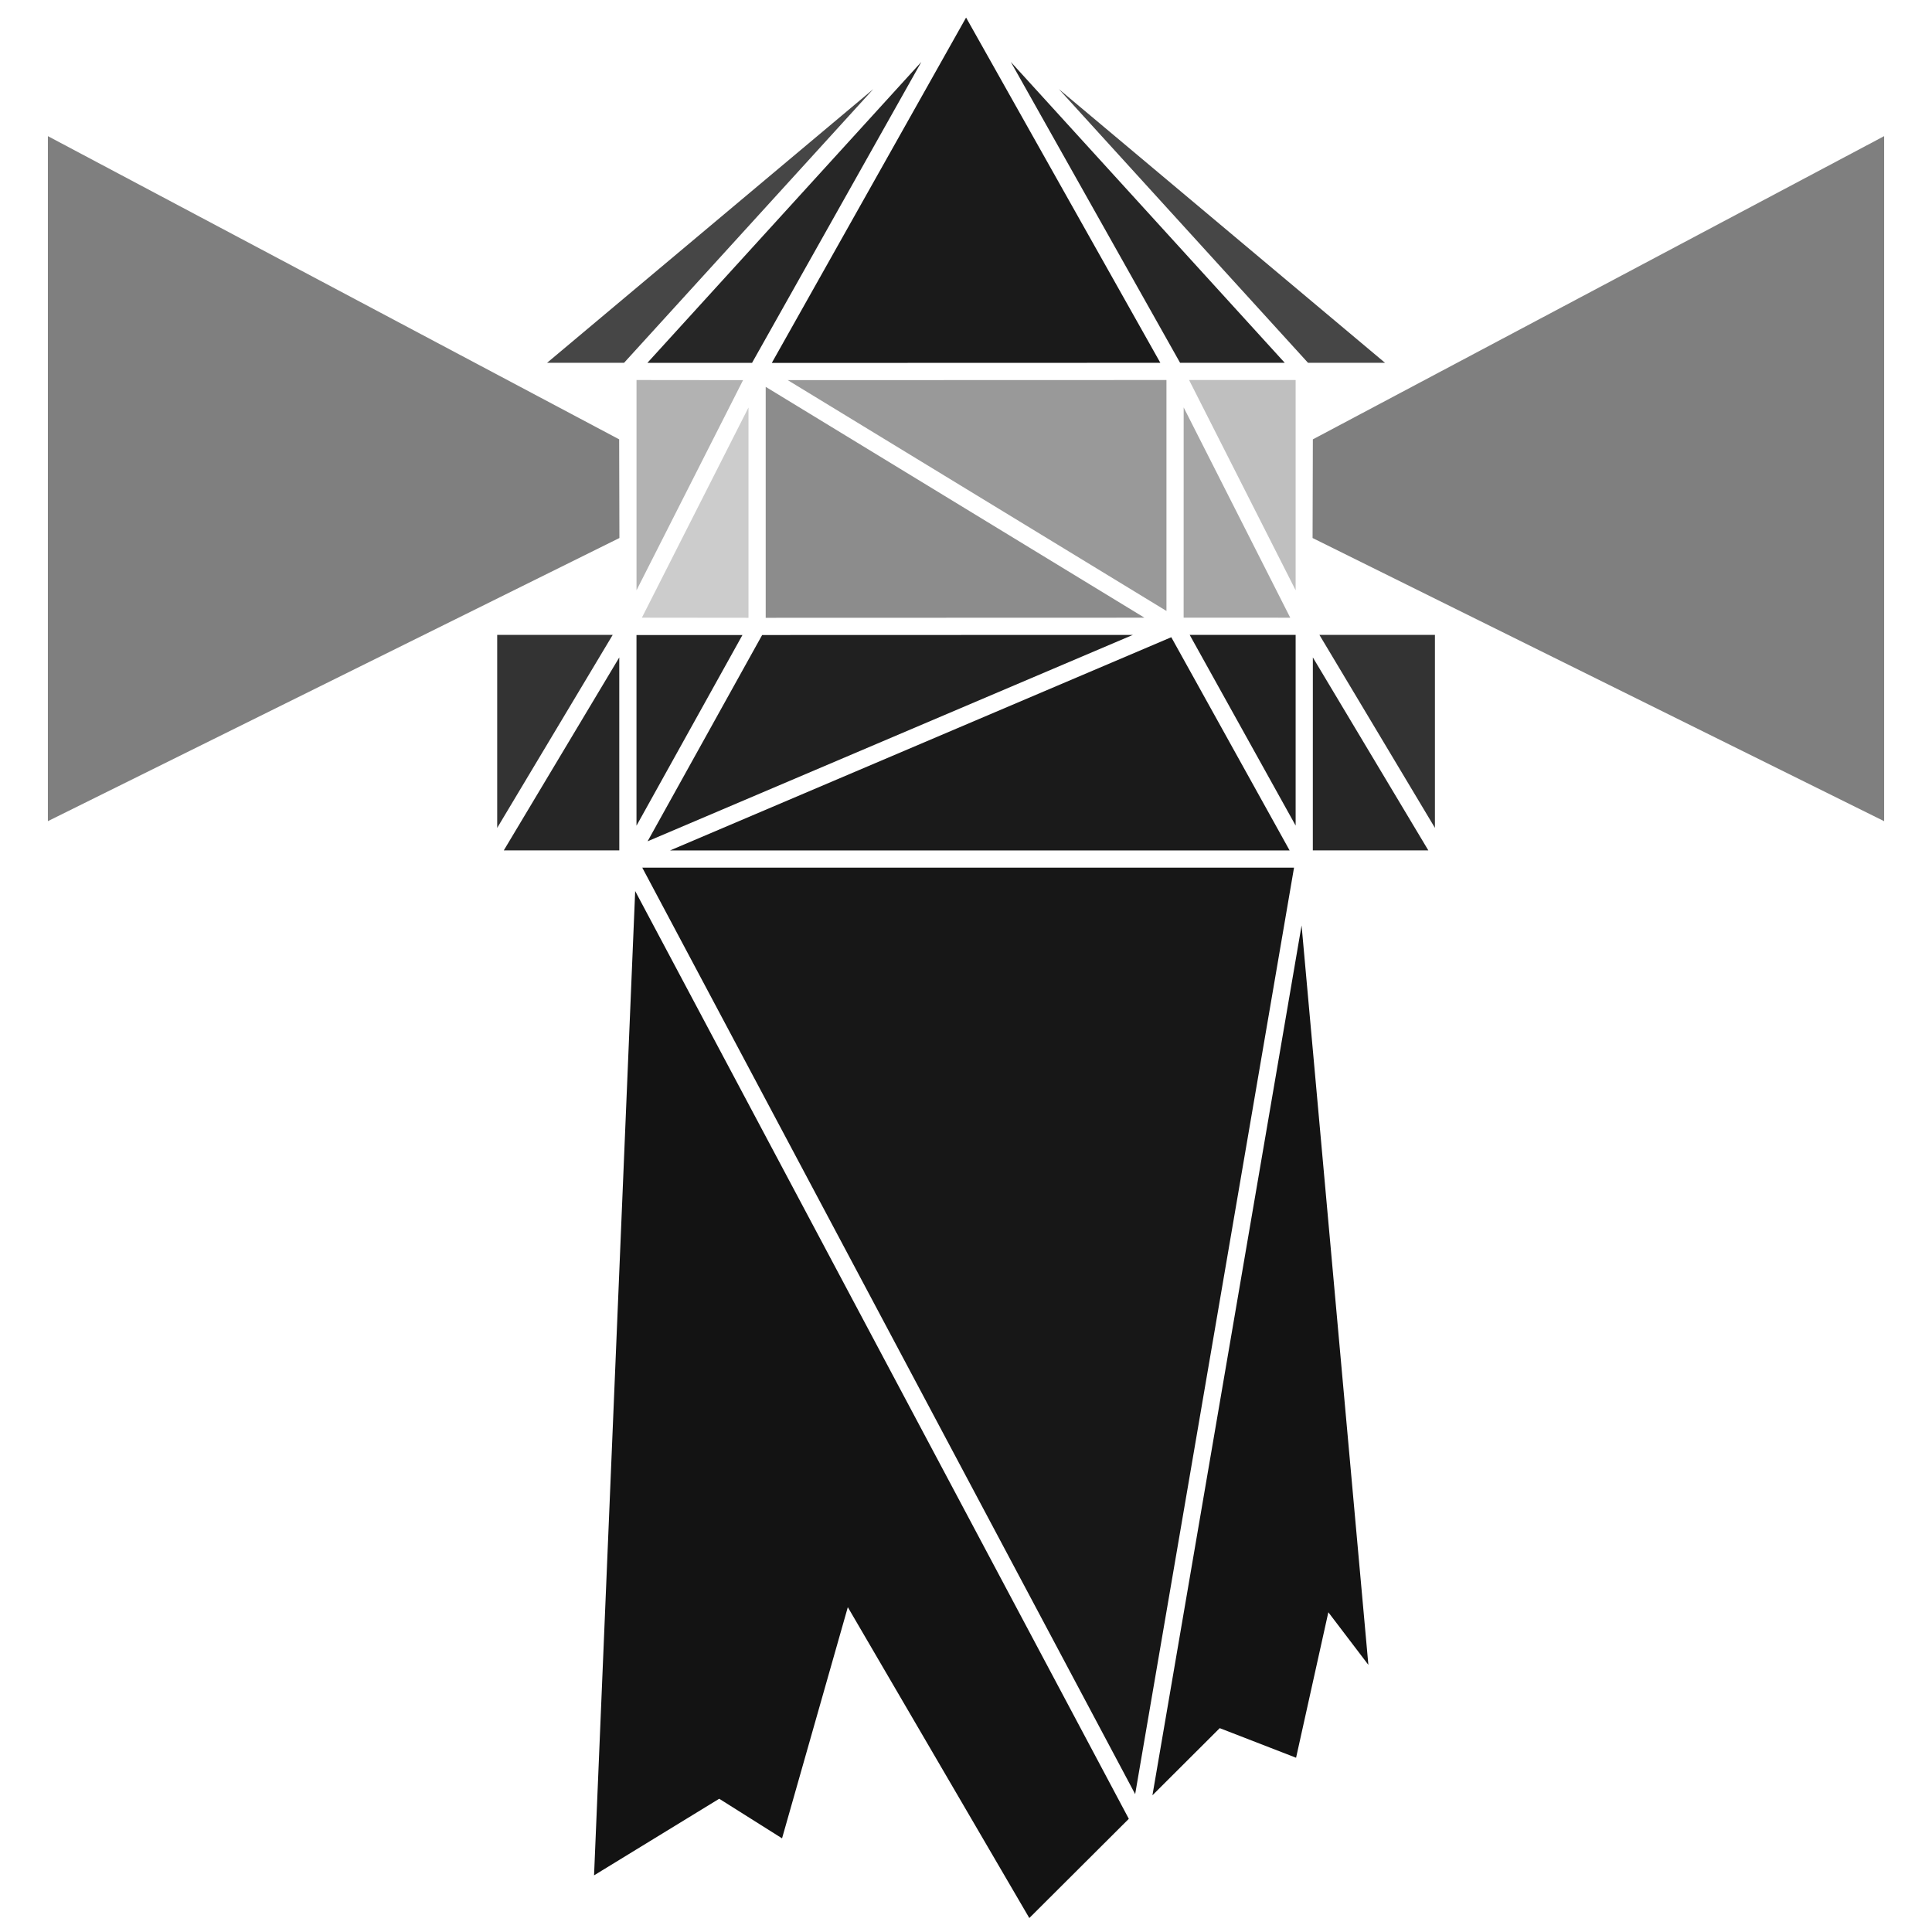
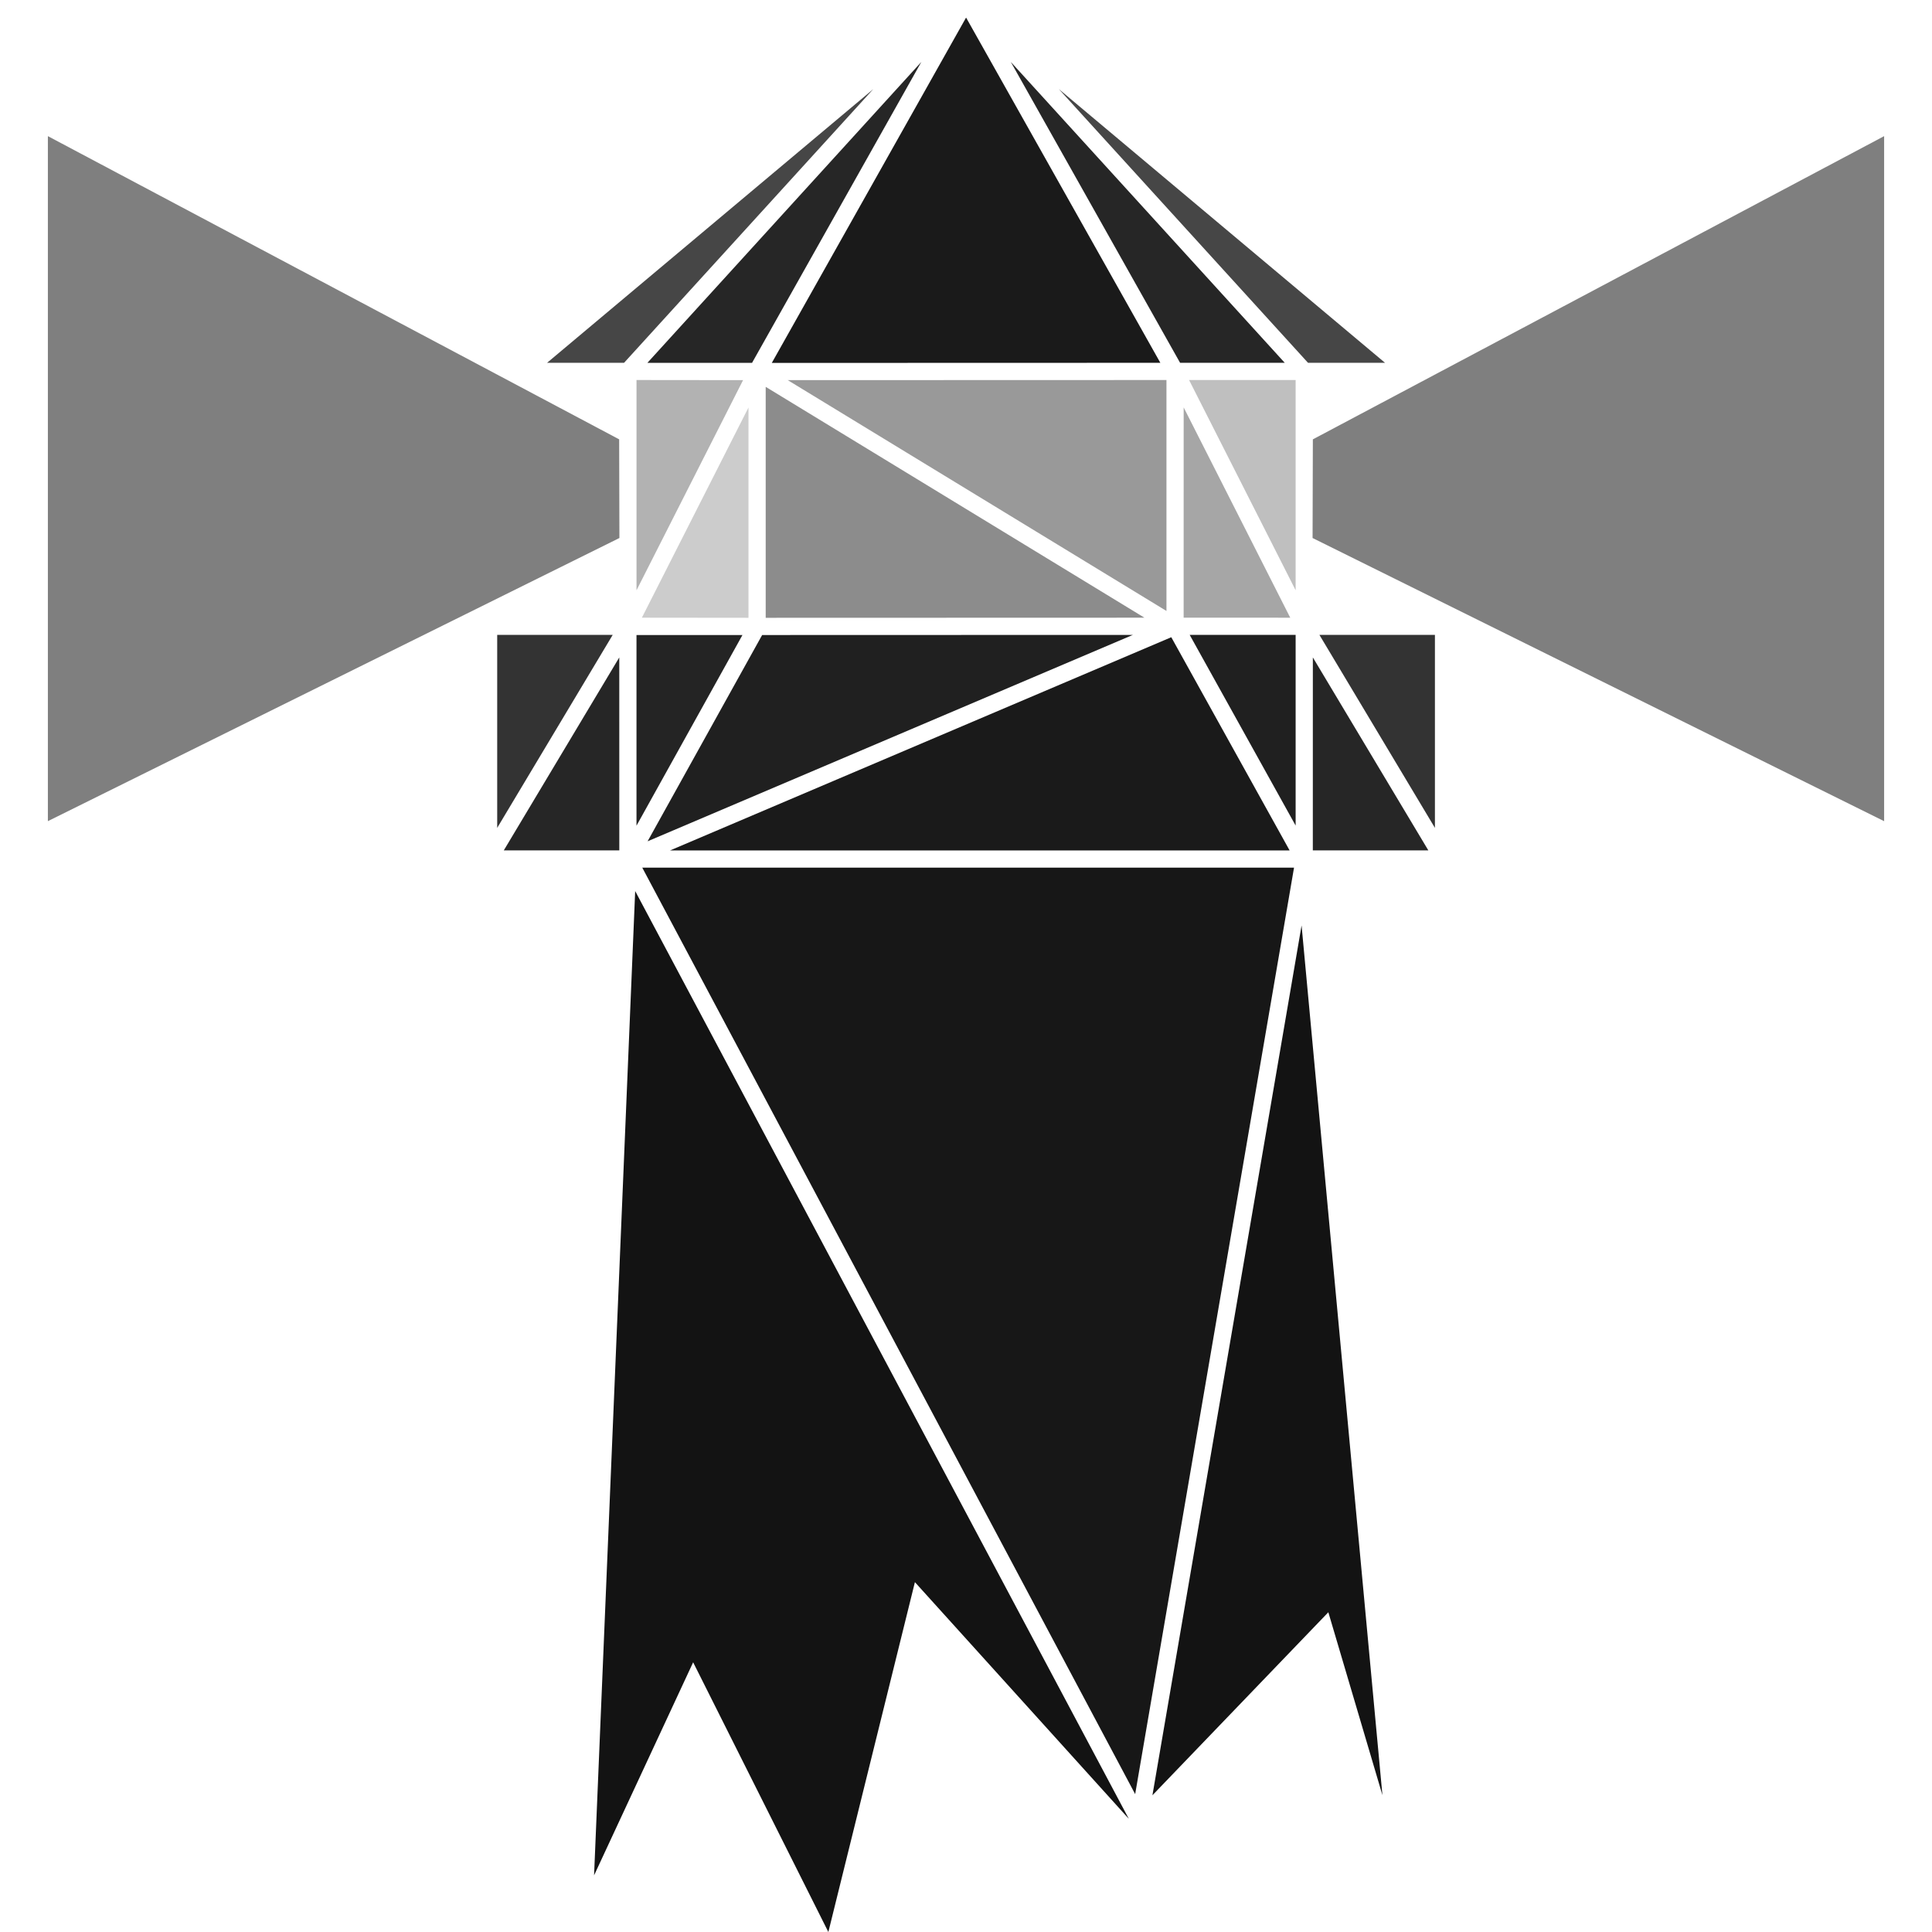
<svg xmlns="http://www.w3.org/2000/svg" width="297mm" height="297mm" viewBox="0 0 297 297" version="1.1" id="svg8">
  <defs id="defs2" />
  <g transform="translate(-1.109418e-6,6.7876884e-6)" id="layer1">
    <path style="color:#000000;font-style:normal;font-variant:normal;font-weight:normal;font-stretch:normal;font-size:medium;line-height:normal;font-family:sans-serif;font-variant-ligatures:normal;font-variant-position:normal;font-variant-caps:normal;font-variant-numeric:normal;font-variant-alternates:normal;font-feature-settings:normal;text-indent:0;text-align:start;text-decoration:none;text-decoration-line:none;text-decoration-style:solid;text-decoration-color:#000000;letter-spacing:normal;word-spacing:normal;text-transform:none;writing-mode:lr-tb;direction:ltr;text-orientation:mixed;dominant-baseline:auto;baseline-shift:baseline;text-anchor:start;white-space:normal;shape-padding:0;clip-rule:nonzero;display:inline;overflow:visible;visibility:visible;opacity:1;isolation:auto;mix-blend-mode:normal;color-interpolation:sRGB;color-interpolation-filters:linearRGB;solid-color:#000000;solid-opacity:1;vector-effect:none;fill:#7f7f7f;fill-opacity:1;fill-rule:nonzero;stroke:none;stroke-width:1.298;stroke-linecap:butt;stroke-linejoin:miter;stroke-miterlimit:4;stroke-dasharray:none;stroke-dashoffset:0;stroke-opacity:1;color-rendering:auto;image-rendering:auto;shape-rendering:auto;text-rendering:auto;enable-background:accumulate" d="m 219.717,60.234 v 51.664 l -43.105,-21.355 0.021,-7.441 z" transform="matrix(2.038333,0,0,2.038333,-158.2158,-101.8486)" id="path1246" />
    <path style="color:#000000;font-style:normal;font-variant:normal;font-weight:normal;font-stretch:normal;font-size:medium;line-height:normal;font-family:sans-serif;font-variant-ligatures:normal;font-variant-position:normal;font-variant-caps:normal;font-variant-numeric:normal;font-variant-alternates:normal;font-feature-settings:normal;text-indent:0;text-align:start;text-decoration:none;text-decoration-line:none;text-decoration-style:solid;text-decoration-color:#000000;letter-spacing:normal;word-spacing:normal;text-transform:none;writing-mode:lr-tb;direction:ltr;text-orientation:mixed;dominant-baseline:auto;baseline-shift:baseline;text-anchor:start;white-space:normal;shape-padding:0;clip-rule:nonzero;display:inline;overflow:visible;visibility:visible;opacity:1;isolation:auto;mix-blend-mode:normal;color-interpolation:sRGB;color-interpolation-filters:linearRGB;solid-color:#000000;solid-opacity:1;vector-effect:none;fill:#b2b2b2;fill-opacity:1;fill-rule:nonzero;stroke:none;stroke-width:1.211;stroke-linecap:butt;stroke-linejoin:miter;stroke-miterlimit:4;stroke-dasharray:none;stroke-dashoffset:0;stroke-opacity:1;color-rendering:auto;image-rendering:auto;shape-rendering:auto;text-rendering:auto;enable-background:accumulate" d="m 122.598,89.883 7.496,0.008 -7.496,14.783 z" transform="matrix(2.185179,0,0,2.185179,-170.049,-137.991)" id="path243" />
    <path style="color:#000000;font-style:normal;font-variant:normal;font-weight:normal;font-stretch:normal;font-size:medium;line-height:normal;font-family:sans-serif;font-variant-ligatures:normal;font-variant-position:normal;font-variant-caps:normal;font-variant-numeric:normal;font-variant-alternates:normal;font-feature-settings:normal;text-indent:0;text-align:start;text-decoration:none;text-decoration-line:none;text-decoration-style:solid;text-decoration-color:#000000;letter-spacing:normal;word-spacing:normal;text-transform:none;writing-mode:lr-tb;direction:ltr;text-orientation:mixed;dominant-baseline:auto;baseline-shift:baseline;text-anchor:start;white-space:normal;shape-padding:0;clip-rule:nonzero;display:inline;overflow:visible;visibility:visible;opacity:1;isolation:auto;mix-blend-mode:normal;color-interpolation:sRGB;color-interpolation-filters:linearRGB;solid-color:#000000;solid-opacity:1;vector-effect:none;fill:#202020;fill-opacity:1;fill-rule:nonzero;stroke:none;stroke-width:1.211;stroke-linecap:butt;stroke-linejoin:miter;stroke-miterlimit:4;stroke-dasharray:none;stroke-dashoffset:0;stroke-opacity:1;color-rendering:auto;image-rendering:auto;shape-rendering:auto;text-rendering:auto;enable-background:accumulate" d="m 157.514,107.814 -34.137,14.52 8.059,-14.512 z" transform="matrix(2.185179,0,0,2.185179,-170.049,-137.991)" id="path202" />
    <path style="color:#000000;font-style:normal;font-variant:normal;font-weight:normal;font-stretch:normal;font-size:medium;line-height:normal;font-family:sans-serif;font-variant-ligatures:normal;font-variant-position:normal;font-variant-caps:normal;font-variant-numeric:normal;font-variant-alternates:normal;font-feature-settings:normal;text-indent:0;text-align:start;text-decoration:none;text-decoration-line:none;text-decoration-style:solid;text-decoration-color:#000000;letter-spacing:normal;word-spacing:normal;text-transform:none;writing-mode:lr-tb;direction:ltr;text-orientation:mixed;dominant-baseline:auto;baseline-shift:baseline;text-anchor:start;white-space:normal;shape-padding:0;clip-rule:nonzero;display:inline;overflow:visible;visibility:visible;opacity:1;isolation:auto;mix-blend-mode:normal;color-interpolation:sRGB;color-interpolation-filters:linearRGB;solid-color:#000000;solid-opacity:1;vector-effect:none;fill:#1a1a1a;fill-opacity:1;fill-rule:nonzero;stroke:none;stroke-width:1.211;stroke-linecap:butt;stroke-linejoin:miter;stroke-miterlimit:4;stroke-dasharray:none;stroke-dashoffset:0;stroke-opacity:1;color-rendering:auto;image-rendering:auto;shape-rendering:auto;text-rendering:auto;enable-background:accumulate" d="m 160.219,107.977 8.324,14.998 h -43.582 z" transform="matrix(2.185179,0,0,2.185179,-170.049,-137.991)" id="path182" />
    <path style="color:#000000;font-style:normal;font-variant:normal;font-weight:normal;font-stretch:normal;font-size:medium;line-height:normal;font-family:sans-serif;font-variant-ligatures:normal;font-variant-position:normal;font-variant-caps:normal;font-variant-numeric:normal;font-variant-alternates:normal;font-feature-settings:normal;text-indent:0;text-align:start;text-decoration:none;text-decoration-line:none;text-decoration-style:solid;text-decoration-color:#000000;letter-spacing:normal;word-spacing:normal;text-transform:none;writing-mode:lr-tb;direction:ltr;text-orientation:mixed;dominant-baseline:auto;baseline-shift:baseline;text-anchor:start;white-space:normal;shape-padding:0;clip-rule:nonzero;display:inline;overflow:visible;visibility:visible;opacity:1;isolation:auto;mix-blend-mode:normal;color-interpolation:sRGB;color-interpolation-filters:linearRGB;solid-color:#000000;solid-opacity:1;vector-effect:none;fill:#202020;fill-opacity:1;fill-rule:nonzero;stroke:none;stroke-width:1.211;stroke-linecap:butt;stroke-linejoin:miter;stroke-miterlimit:4;stroke-dasharray:none;stroke-dashoffset:0;stroke-opacity:1;color-rendering:auto;image-rendering:auto;shape-rendering:auto;text-rendering:auto;enable-background:accumulate" d="m 161.514,107.814 h 7.453 v 13.414 z" transform="matrix(2.185179,0,0,2.185179,-170.049,-137.991)" id="path186" />
    <path style="color:#000000;font-style:normal;font-variant:normal;font-weight:normal;font-stretch:normal;font-size:medium;line-height:normal;font-family:sans-serif;font-variant-ligatures:normal;font-variant-position:normal;font-variant-caps:normal;font-variant-numeric:normal;font-variant-alternates:normal;font-feature-settings:normal;text-indent:0;text-align:start;text-decoration:none;text-decoration-line:none;text-decoration-style:solid;text-decoration-color:#000000;letter-spacing:normal;word-spacing:normal;text-transform:none;writing-mode:lr-tb;direction:ltr;text-orientation:mixed;dominant-baseline:auto;baseline-shift:baseline;text-anchor:start;white-space:normal;shape-padding:0;clip-rule:nonzero;display:inline;overflow:visible;visibility:visible;opacity:1;isolation:auto;mix-blend-mode:normal;color-interpolation:sRGB;color-interpolation-filters:linearRGB;solid-color:#000000;solid-opacity:1;vector-effect:none;fill:#262626;fill-opacity:1;fill-rule:nonzero;stroke:none;stroke-width:1.211;stroke-linecap:butt;stroke-linejoin:miter;stroke-miterlimit:4;stroke-dasharray:none;stroke-dashoffset:0;stroke-opacity:1;color-rendering:auto;image-rendering:auto;shape-rendering:auto;text-rendering:auto;enable-background:accumulate" d="m 170.178,109.398 8.125,13.576 h -8.127 z" transform="matrix(2.185179,0,0,2.185179,-170.049,-137.991)" id="path188" />
    <path style="color:#000000;font-style:normal;font-variant:normal;font-weight:normal;font-stretch:normal;font-size:medium;line-height:normal;font-family:sans-serif;font-variant-ligatures:normal;font-variant-position:normal;font-variant-caps:normal;font-variant-numeric:normal;font-variant-alternates:normal;font-feature-settings:normal;text-indent:0;text-align:start;text-decoration:none;text-decoration-line:none;text-decoration-style:solid;text-decoration-color:#000000;letter-spacing:normal;word-spacing:normal;text-transform:none;writing-mode:lr-tb;direction:ltr;text-orientation:mixed;dominant-baseline:auto;baseline-shift:baseline;text-anchor:start;white-space:normal;shape-padding:0;clip-rule:nonzero;display:inline;overflow:visible;visibility:visible;opacity:1;isolation:auto;mix-blend-mode:normal;color-interpolation:sRGB;color-interpolation-filters:linearRGB;solid-color:#000000;solid-opacity:1;vector-effect:none;fill:#333333;fill-opacity:1;fill-rule:nonzero;stroke:none;stroke-width:1.211;stroke-linecap:butt;stroke-linejoin:miter;stroke-miterlimit:4;stroke-dasharray:none;stroke-dashoffset:0;stroke-opacity:1;color-rendering:auto;image-rendering:auto;shape-rendering:auto;text-rendering:auto;enable-background:accumulate" d="m 170.641,107.814 h 8.125 v 13.576 z" transform="matrix(2.185179,0,0,2.185179,-170.049,-137.991)" id="path190" />
    <path style="color:#000000;font-style:normal;font-variant:normal;font-weight:normal;font-stretch:normal;font-size:medium;line-height:normal;font-family:sans-serif;font-variant-ligatures:normal;font-variant-position:normal;font-variant-caps:normal;font-variant-numeric:normal;font-variant-alternates:normal;font-feature-settings:normal;text-indent:0;text-align:start;text-decoration:none;text-decoration-line:none;text-decoration-style:solid;text-decoration-color:#000000;letter-spacing:normal;word-spacing:normal;text-transform:none;writing-mode:lr-tb;direction:ltr;text-orientation:mixed;dominant-baseline:auto;baseline-shift:baseline;text-anchor:start;white-space:normal;shape-padding:0;clip-rule:nonzero;display:inline;overflow:visible;visibility:visible;opacity:1;isolation:auto;mix-blend-mode:normal;color-interpolation:sRGB;color-interpolation-filters:linearRGB;solid-color:#000000;solid-opacity:1;vector-effect:none;fill:#262626;fill-opacity:1;fill-rule:nonzero;stroke:none;stroke-width:1.211;stroke-linecap:butt;stroke-linejoin:miter;stroke-miterlimit:4;stroke-dasharray:none;stroke-dashoffset:0;stroke-opacity:1;color-rendering:auto;image-rendering:auto;shape-rendering:auto;text-rendering:auto;enable-background:accumulate" d="m 121.385,109.398 0.002,13.576 h -8.127 z" transform="matrix(2.185179,0,0,2.185179,-170.049,-137.991)" id="path188-7" />
    <path style="color:#000000;font-style:normal;font-variant:normal;font-weight:normal;font-stretch:normal;font-size:medium;line-height:normal;font-family:sans-serif;font-variant-ligatures:normal;font-variant-position:normal;font-variant-caps:normal;font-variant-numeric:normal;font-variant-alternates:normal;font-feature-settings:normal;text-indent:0;text-align:start;text-decoration:none;text-decoration-line:none;text-decoration-style:solid;text-decoration-color:#000000;letter-spacing:normal;word-spacing:normal;text-transform:none;writing-mode:lr-tb;direction:ltr;text-orientation:mixed;dominant-baseline:auto;baseline-shift:baseline;text-anchor:start;white-space:normal;shape-padding:0;clip-rule:nonzero;display:inline;overflow:visible;visibility:visible;opacity:1;isolation:auto;mix-blend-mode:normal;color-interpolation:sRGB;color-interpolation-filters:linearRGB;solid-color:#000000;solid-opacity:1;vector-effect:none;fill:#333333;fill-opacity:1;fill-rule:nonzero;stroke:none;stroke-width:1.211;stroke-linecap:butt;stroke-linejoin:miter;stroke-miterlimit:4;stroke-dasharray:none;stroke-dashoffset:0;stroke-opacity:1;color-rendering:auto;image-rendering:auto;shape-rendering:auto;text-rendering:auto;enable-background:accumulate" d="m 112.797,107.814 h 8.125 l -8.125,13.576 z" transform="matrix(2.185179,0,0,2.185179,-170.049,-137.991)" id="path190-5" />
    <path style="color:#000000;font-style:normal;font-variant:normal;font-weight:normal;font-stretch:normal;font-size:medium;line-height:normal;font-family:sans-serif;font-variant-ligatures:normal;font-variant-position:normal;font-variant-caps:normal;font-variant-numeric:normal;font-variant-alternates:normal;font-feature-settings:normal;text-indent:0;text-align:start;text-decoration:none;text-decoration-line:none;text-decoration-style:solid;text-decoration-color:#000000;letter-spacing:normal;word-spacing:normal;text-transform:none;writing-mode:lr-tb;direction:ltr;text-orientation:mixed;dominant-baseline:auto;baseline-shift:baseline;text-anchor:start;white-space:normal;shape-padding:0;clip-rule:nonzero;display:inline;overflow:visible;visibility:visible;opacity:1;isolation:auto;mix-blend-mode:normal;color-interpolation:sRGB;color-interpolation-filters:linearRGB;solid-color:#000000;solid-opacity:1;vector-effect:none;fill:#171717;fill-opacity:1;fill-rule:nonzero;stroke:none;stroke-width:1.211;stroke-linecap:butt;stroke-linejoin:miter;stroke-miterlimit:4;stroke-dasharray:none;stroke-dashoffset:0;stroke-opacity:1;color-rendering:auto;image-rendering:auto;shape-rendering:auto;text-rendering:auto;enable-background:accumulate" d="m 123.002,124.186 h 45.852 l -11.176,65.18 z" transform="matrix(2.185179,0,0,2.185179,-170.049,-137.991)" id="path237" />
    <path style="color:#000000;font-style:normal;font-variant:normal;font-weight:normal;font-stretch:normal;font-size:medium;line-height:normal;font-family:sans-serif;font-variant-ligatures:normal;font-variant-position:normal;font-variant-caps:normal;font-variant-numeric:normal;font-variant-alternates:normal;font-feature-settings:normal;text-indent:0;text-align:start;text-decoration:none;text-decoration-line:none;text-decoration-style:solid;text-decoration-color:#000000;letter-spacing:normal;word-spacing:normal;text-transform:none;writing-mode:lr-tb;direction:ltr;text-orientation:mixed;dominant-baseline:auto;baseline-shift:baseline;text-anchor:start;white-space:normal;shape-padding:0;clip-rule:nonzero;display:inline;overflow:visible;visibility:visible;opacity:1;isolation:auto;mix-blend-mode:normal;color-interpolation:sRGB;color-interpolation-filters:linearRGB;solid-color:#000000;solid-opacity:1;vector-effect:none;fill:#cccccc;fill-opacity:1;fill-rule:nonzero;stroke:none;stroke-width:1.211;stroke-linecap:butt;stroke-linejoin:miter;stroke-miterlimit:4;stroke-dasharray:none;stroke-dashoffset:0;stroke-opacity:1;color-rendering:auto;image-rendering:auto;shape-rendering:auto;text-rendering:auto;enable-background:accumulate" d="m 130.475,91.816 v 14.795 l -7.5,-0.008 z" transform="matrix(2.185179,0,0,2.185179,-170.049,-137.991)" id="path241" />
    <path style="color:#000000;font-style:normal;font-variant:normal;font-weight:normal;font-stretch:normal;font-size:medium;line-height:normal;font-family:sans-serif;font-variant-ligatures:normal;font-variant-position:normal;font-variant-caps:normal;font-variant-numeric:normal;font-variant-alternates:normal;font-feature-settings:normal;text-indent:0;text-align:start;text-decoration:none;text-decoration-line:none;text-decoration-style:solid;text-decoration-color:#000000;letter-spacing:normal;word-spacing:normal;text-transform:none;writing-mode:lr-tb;direction:ltr;text-orientation:mixed;dominant-baseline:auto;baseline-shift:baseline;text-anchor:start;white-space:normal;shape-padding:0;clip-rule:nonzero;display:inline;overflow:visible;visibility:visible;opacity:1;isolation:auto;mix-blend-mode:normal;color-interpolation:sRGB;color-interpolation-filters:linearRGB;solid-color:#000000;solid-opacity:1;vector-effect:none;fill:#8c8c8c;fill-opacity:1;fill-rule:nonzero;stroke:none;stroke-width:1.211;stroke-linecap:butt;stroke-linejoin:miter;stroke-miterlimit:4;stroke-dasharray:none;stroke-dashoffset:0;stroke-opacity:1;color-rendering:auto;image-rendering:auto;shape-rendering:auto;text-rendering:auto;enable-background:accumulate" d="m 131.686,90.363 26.643,16.24 -26.643,0.008 z" transform="matrix(2.185179,0,0,2.185179,-170.049,-137.991)" id="path245" />
    <path style="color:#000000;font-style:normal;font-variant:normal;font-weight:normal;font-stretch:normal;font-size:medium;line-height:normal;font-family:sans-serif;font-variant-ligatures:normal;font-variant-position:normal;font-variant-caps:normal;font-variant-numeric:normal;font-variant-alternates:normal;font-feature-settings:normal;text-indent:0;text-align:start;text-decoration:none;text-decoration-line:none;text-decoration-style:solid;text-decoration-color:#000000;letter-spacing:normal;word-spacing:normal;text-transform:none;writing-mode:lr-tb;direction:ltr;text-orientation:mixed;dominant-baseline:auto;baseline-shift:baseline;text-anchor:start;white-space:normal;shape-padding:0;clip-rule:nonzero;display:inline;overflow:visible;visibility:visible;opacity:1;isolation:auto;mix-blend-mode:normal;color-interpolation:sRGB;color-interpolation-filters:linearRGB;solid-color:#000000;solid-opacity:1;vector-effect:none;fill:#999999;fill-opacity:1;fill-rule:nonzero;stroke:none;stroke-width:1.211;stroke-linecap:butt;stroke-linejoin:miter;stroke-miterlimit:4;stroke-dasharray:none;stroke-dashoffset:0;stroke-opacity:1;color-rendering:auto;image-rendering:auto;shape-rendering:auto;text-rendering:auto;enable-background:accumulate" d="M 159.879,89.883 V 106.129 L 133.236,89.891 Z" transform="matrix(2.185179,0,0,2.185179,-170.049,-137.991)" id="path247" />
    <path style="color:#000000;font-style:normal;font-variant:normal;font-weight:normal;font-stretch:normal;font-size:medium;line-height:normal;font-family:sans-serif;font-variant-ligatures:normal;font-variant-position:normal;font-variant-caps:normal;font-variant-numeric:normal;font-variant-alternates:normal;font-feature-settings:normal;text-indent:0;text-align:start;text-decoration:none;text-decoration-line:none;text-decoration-style:solid;text-decoration-color:#000000;letter-spacing:normal;word-spacing:normal;text-transform:none;writing-mode:lr-tb;direction:ltr;text-orientation:mixed;dominant-baseline:auto;baseline-shift:baseline;text-anchor:start;white-space:normal;shape-padding:0;clip-rule:nonzero;display:inline;overflow:visible;visibility:visible;opacity:1;isolation:auto;mix-blend-mode:normal;color-interpolation:sRGB;color-interpolation-filters:linearRGB;solid-color:#000000;solid-opacity:1;vector-effect:none;fill:#a6a6a6;fill-opacity:1;fill-rule:nonzero;stroke:none;stroke-width:1.211;stroke-linecap:butt;stroke-linejoin:miter;stroke-miterlimit:4;stroke-dasharray:none;stroke-dashoffset:0;stroke-opacity:1;color-rendering:auto;image-rendering:auto;shape-rendering:auto;text-rendering:auto;enable-background:accumulate" d="m 161.09,91.811 7.498,14.793 -7.5,-0.004 z" transform="matrix(2.185179,0,0,2.185179,-170.049,-137.991)" id="path249" />
    <path style="color:#000000;font-style:normal;font-variant:normal;font-weight:normal;font-stretch:normal;font-size:medium;line-height:normal;font-family:sans-serif;font-variant-ligatures:normal;font-variant-position:normal;font-variant-caps:normal;font-variant-numeric:normal;font-variant-alternates:normal;font-feature-settings:normal;text-indent:0;text-align:start;text-decoration:none;text-decoration-line:none;text-decoration-style:solid;text-decoration-color:#000000;letter-spacing:normal;word-spacing:normal;text-transform:none;writing-mode:lr-tb;direction:ltr;text-orientation:mixed;dominant-baseline:auto;baseline-shift:baseline;text-anchor:start;white-space:normal;shape-padding:0;clip-rule:nonzero;display:inline;overflow:visible;visibility:visible;opacity:1;isolation:auto;mix-blend-mode:normal;color-interpolation:sRGB;color-interpolation-filters:linearRGB;solid-color:#000000;solid-opacity:1;vector-effect:none;fill:#bfbfbf;fill-opacity:1;fill-rule:nonzero;stroke:none;stroke-width:1.211;stroke-linecap:butt;stroke-linejoin:miter;stroke-miterlimit:4;stroke-dasharray:none;stroke-dashoffset:0;stroke-opacity:1;color-rendering:auto;image-rendering:auto;shape-rendering:auto;text-rendering:auto;enable-background:accumulate" d="m 161.471,89.883 h 7.496 v 14.791 z" transform="matrix(2.185179,0,0,2.185179,-170.049,-137.991)" id="path251" />
    <path style="color:#000000;font-style:normal;font-variant:normal;font-weight:normal;font-stretch:normal;font-size:medium;line-height:normal;font-family:sans-serif;font-variant-ligatures:normal;font-variant-position:normal;font-variant-caps:normal;font-variant-numeric:normal;font-variant-alternates:normal;font-feature-settings:normal;text-indent:0;text-align:start;text-decoration:none;text-decoration-line:none;text-decoration-style:solid;text-decoration-color:#000000;letter-spacing:normal;word-spacing:normal;text-transform:none;writing-mode:lr-tb;direction:ltr;text-orientation:mixed;dominant-baseline:auto;baseline-shift:baseline;text-anchor:start;white-space:normal;shape-padding:0;clip-rule:nonzero;display:inline;overflow:visible;visibility:visible;opacity:1;isolation:auto;mix-blend-mode:normal;color-interpolation:sRGB;color-interpolation-filters:linearRGB;solid-color:#000000;solid-opacity:1;vector-effect:none;fill:#242424;fill-opacity:1;fill-rule:nonzero;stroke:none;stroke-width:1.211;stroke-linecap:butt;stroke-linejoin:miter;stroke-miterlimit:4;stroke-dasharray:none;stroke-dashoffset:0;stroke-opacity:1;color-rendering:auto;image-rendering:auto;shape-rendering:auto;text-rendering:auto;enable-background:accumulate" d="m 122.596,107.822 h 7.455 l -7.455,13.414 z" transform="matrix(2.185179,0,0,2.185179,-170.049,-137.991)" id="path186-9" />
    <path style="color:#000000;font-style:normal;font-variant:normal;font-weight:normal;font-stretch:normal;font-size:medium;line-height:normal;font-family:sans-serif;font-variant-ligatures:normal;font-variant-position:normal;font-variant-caps:normal;font-variant-numeric:normal;font-variant-alternates:normal;font-feature-settings:normal;text-indent:0;text-align:start;text-decoration:none;text-decoration-line:none;text-decoration-style:solid;text-decoration-color:#000000;letter-spacing:normal;word-spacing:normal;text-transform:none;writing-mode:lr-tb;direction:ltr;text-orientation:mixed;dominant-baseline:auto;baseline-shift:baseline;text-anchor:start;white-space:normal;shape-padding:0;clip-rule:nonzero;display:inline;overflow:visible;visibility:visible;opacity:1;isolation:auto;mix-blend-mode:normal;color-interpolation:sRGB;color-interpolation-filters:linearRGB;solid-color:#000000;solid-opacity:1;vector-effect:none;fill:#1a1a1a;fill-opacity:1;fill-rule:nonzero;stroke:none;stroke-width:1.211;stroke-linecap:butt;stroke-linejoin:miter;stroke-miterlimit:4;stroke-dasharray:none;stroke-dashoffset:0;stroke-opacity:1;color-rendering:auto;image-rendering:auto;shape-rendering:auto;text-rendering:auto;enable-background:accumulate" d="m 145.783,64.385 13.666,24.287 -27.334,0.008 z" transform="matrix(2.185179,0,0,2.185179,-170.049,-137.991)" id="path368" />
    <path style="color:#000000;font-style:normal;font-variant:normal;font-weight:normal;font-stretch:normal;font-size:medium;line-height:normal;font-family:sans-serif;font-variant-ligatures:normal;font-variant-position:normal;font-variant-caps:normal;font-variant-numeric:normal;font-variant-alternates:normal;font-feature-settings:normal;text-indent:0;text-align:start;text-decoration:none;text-decoration-line:none;text-decoration-style:solid;text-decoration-color:#000000;letter-spacing:normal;word-spacing:normal;text-transform:none;writing-mode:lr-tb;direction:ltr;text-orientation:mixed;dominant-baseline:auto;baseline-shift:baseline;text-anchor:start;white-space:normal;shape-padding:0;clip-rule:nonzero;display:inline;overflow:visible;visibility:visible;opacity:1;isolation:auto;mix-blend-mode:normal;color-interpolation:sRGB;color-interpolation-filters:linearRGB;solid-color:#000000;solid-opacity:1;vector-effect:none;fill:#262626;fill-opacity:1;fill-rule:nonzero;stroke:none;stroke-width:1.211;stroke-linecap:butt;stroke-linejoin:miter;stroke-miterlimit:4;stroke-dasharray:none;stroke-dashoffset:0;stroke-opacity:1;color-rendering:auto;image-rendering:auto;shape-rendering:auto;text-rendering:auto;enable-background:accumulate" d="m 148.928,67.504 19.273,21.168 h -7.363 z" transform="matrix(2.185179,0,0,2.185179,-170.049,-137.991)" id="path370" />
    <path style="color:#000000;font-style:normal;font-variant:normal;font-weight:normal;font-stretch:normal;font-size:medium;line-height:normal;font-family:sans-serif;font-variant-ligatures:normal;font-variant-position:normal;font-variant-caps:normal;font-variant-numeric:normal;font-variant-alternates:normal;font-feature-settings:normal;text-indent:0;text-align:start;text-decoration:none;text-decoration-line:none;text-decoration-style:solid;text-decoration-color:#000000;letter-spacing:normal;word-spacing:normal;text-transform:none;writing-mode:lr-tb;direction:ltr;text-orientation:mixed;dominant-baseline:auto;baseline-shift:baseline;text-anchor:start;white-space:normal;shape-padding:0;clip-rule:nonzero;display:inline;overflow:visible;visibility:visible;opacity:1;isolation:auto;mix-blend-mode:normal;color-interpolation:sRGB;color-interpolation-filters:linearRGB;solid-color:#000000;solid-opacity:1;vector-effect:none;fill:#262626;fill-opacity:1;fill-rule:nonzero;stroke:none;stroke-width:1.211;stroke-linecap:butt;stroke-linejoin:miter;stroke-miterlimit:4;stroke-dasharray:none;stroke-dashoffset:0;stroke-opacity:1;color-rendering:auto;image-rendering:auto;shape-rendering:auto;text-rendering:auto;enable-background:accumulate" d="m 142.635,67.506 -11.91,21.17 h -7.363 z" transform="matrix(2.185179,0,0,2.185179,-170.049,-137.991)" id="path370-0" />
    <path style="color:#000000;font-style:normal;font-variant:normal;font-weight:normal;font-stretch:normal;font-size:medium;line-height:normal;font-family:sans-serif;font-variant-ligatures:normal;font-variant-position:normal;font-variant-caps:normal;font-variant-numeric:normal;font-variant-alternates:normal;font-feature-settings:normal;text-indent:0;text-align:start;text-decoration:none;text-decoration-line:none;text-decoration-style:solid;text-decoration-color:#000000;letter-spacing:normal;word-spacing:normal;text-transform:none;writing-mode:lr-tb;direction:ltr;text-orientation:mixed;dominant-baseline:auto;baseline-shift:baseline;text-anchor:start;white-space:normal;shape-padding:0;clip-rule:nonzero;display:inline;overflow:visible;visibility:visible;opacity:1;isolation:auto;mix-blend-mode:normal;color-interpolation:sRGB;color-interpolation-filters:linearRGB;solid-color:#000000;solid-opacity:1;vector-effect:none;fill:#464646;fill-opacity:1;fill-rule:nonzero;stroke:none;stroke-width:1.211;stroke-linecap:butt;stroke-linejoin:miter;stroke-miterlimit:4;stroke-dasharray:none;stroke-dashoffset:0;stroke-opacity:1;color-rendering:auto;image-rendering:auto;shape-rendering:auto;text-rendering:auto;enable-background:accumulate" d="m 152.309,69.416 22.947,19.256 h -5.418 z" transform="matrix(2.185179,0,0,2.185179,-170.049,-137.991)" id="path387" />
    <path style="color:#000000;font-style:normal;font-variant:normal;font-weight:normal;font-stretch:normal;font-size:medium;line-height:normal;font-family:sans-serif;font-variant-ligatures:normal;font-variant-position:normal;font-variant-caps:normal;font-variant-numeric:normal;font-variant-alternates:normal;font-feature-settings:normal;text-indent:0;text-align:start;text-decoration:none;text-decoration-line:none;text-decoration-style:solid;text-decoration-color:#000000;letter-spacing:normal;word-spacing:normal;text-transform:none;writing-mode:lr-tb;direction:ltr;text-orientation:mixed;dominant-baseline:auto;baseline-shift:baseline;text-anchor:start;white-space:normal;shape-padding:0;clip-rule:nonzero;display:inline;overflow:visible;visibility:visible;opacity:1;isolation:auto;mix-blend-mode:normal;color-interpolation:sRGB;color-interpolation-filters:linearRGB;solid-color:#000000;solid-opacity:1;vector-effect:none;fill:#464646;fill-opacity:1;fill-rule:nonzero;stroke:none;stroke-width:1.211;stroke-linecap:butt;stroke-linejoin:miter;stroke-miterlimit:4;stroke-dasharray:none;stroke-dashoffset:0;stroke-opacity:1;color-rendering:auto;image-rendering:auto;shape-rendering:auto;text-rendering:auto;enable-background:accumulate" d="M 139.254,69.418 121.721,88.672 h -5.416 z" transform="matrix(2.185179,0,0,2.185179,-170.049,-137.991)" id="path387-9" />
-     <path style="color:#000000;font-style:normal;font-variant:normal;font-weight:normal;font-stretch:normal;font-size:medium;line-height:normal;font-family:sans-serif;font-variant-ligatures:normal;font-variant-position:normal;font-variant-caps:normal;font-variant-numeric:normal;font-variant-alternates:normal;font-feature-settings:normal;text-indent:0;text-align:start;text-decoration:none;text-decoration-line:none;text-decoration-style:solid;text-decoration-color:#000000;letter-spacing:normal;word-spacing:normal;text-transform:none;writing-mode:lr-tb;direction:ltr;text-orientation:mixed;dominant-baseline:auto;baseline-shift:baseline;text-anchor:start;white-space:normal;shape-padding:0;clip-rule:nonzero;display:inline;overflow:visible;visibility:visible;opacity:1;isolation:auto;mix-blend-mode:normal;color-interpolation:sRGB;color-interpolation-filters:linearRGB;solid-color:#000000;solid-opacity:1;vector-effect:none;fill:#131313;fill-opacity:1;fill-rule:nonzero;stroke:none;stroke-width:1.211;stroke-linecap:butt;stroke-linejoin:miter;stroke-miterlimit:4;stroke-dasharray:none;stroke-dashoffset:0;stroke-opacity:1;color-rendering:auto;image-rendering:auto;shape-rendering:auto;text-rendering:auto;enable-background:accumulate" d="m 169.385,128.254 4.699,52.018 -2.816,-3.701 -2.27,10.234 -5.371,-2.082 -4.734,4.723 z" transform="matrix(2.185179,0,0,2.185179,-170.049,-137.991)" id="path529" />
-     <path style="color:#000000;font-style:normal;font-variant:normal;font-weight:normal;font-stretch:normal;font-size:medium;line-height:normal;font-family:sans-serif;font-variant-ligatures:normal;font-variant-position:normal;font-variant-caps:normal;font-variant-numeric:normal;font-variant-alternates:normal;font-feature-settings:normal;text-indent:0;text-align:start;text-decoration:none;text-decoration-line:none;text-decoration-style:solid;text-decoration-color:#000000;letter-spacing:normal;word-spacing:normal;text-transform:none;writing-mode:lr-tb;direction:ltr;text-orientation:mixed;dominant-baseline:auto;baseline-shift:baseline;text-anchor:start;white-space:normal;shape-padding:0;clip-rule:nonzero;display:inline;overflow:visible;visibility:visible;opacity:1;isolation:auto;mix-blend-mode:normal;color-interpolation:sRGB;color-interpolation-filters:linearRGB;solid-color:#000000;solid-opacity:1;vector-effect:none;fill:#131313;fill-opacity:1;fill-rule:nonzero;stroke:none;stroke-width:1.211;stroke-linecap:butt;stroke-linejoin:miter;stroke-miterlimit:4;stroke-dasharray:none;stroke-dashoffset:0;stroke-opacity:1;color-rendering:auto;image-rendering:auto;shape-rendering:auto;text-rendering:auto;enable-background:accumulate" d="m 122.504,125.834 34.727,65.268 -7,6.98 -12.768,-21.869 -4.627,16.262 -4.42,-2.785 -8.805,5.389 z" transform="matrix(2.185179,0,0,2.185179,-170.049,-137.991)" id="path531" />
+     <path style="color:#000000;font-style:normal;font-variant:normal;font-weight:normal;font-stretch:normal;font-size:medium;line-height:normal;font-family:sans-serif;font-variant-ligatures:normal;font-variant-position:normal;font-variant-caps:normal;font-variant-numeric:normal;font-variant-alternates:normal;font-feature-settings:normal;text-indent:0;text-align:start;text-decoration:none;text-decoration-line:none;text-decoration-style:solid;text-decoration-color:#000000;letter-spacing:normal;word-spacing:normal;text-transform:none;writing-mode:lr-tb;direction:ltr;text-orientation:mixed;dominant-baseline:auto;baseline-shift:baseline;text-anchor:start;white-space:normal;shape-padding:0;clip-rule:nonzero;display:inline;overflow:visible;visibility:visible;opacity:1;isolation:auto;mix-blend-mode:normal;color-interpolation:sRGB;color-interpolation-filters:linearRGB;solid-color:#000000;solid-opacity:1;vector-effect:none;fill:#131313;fill-opacity:1;fill-rule:nonzero;stroke:none;stroke-width:1.211;stroke-linecap:butt;stroke-linejoin:miter;stroke-miterlimit:4;stroke-dasharray:none;stroke-dashoffset:0;stroke-opacity:1;color-rendering:auto;image-rendering:auto;shape-rendering:auto;text-rendering:auto;enable-background:accumulate" d="m 169.385,128.254 5.688,61.186 -3.806,-12.87 -12.375,12.875 z" transform="matrix(2.185179,0,0,2.185179,-170.049,-137.991)" id="path529" />
+     <path style="color:#000000;font-style:normal;font-variant:normal;font-weight:normal;font-stretch:normal;font-size:medium;line-height:normal;font-family:sans-serif;font-variant-ligatures:normal;font-variant-position:normal;font-variant-caps:normal;font-variant-numeric:normal;font-variant-alternates:normal;font-feature-settings:normal;text-indent:0;text-align:start;text-decoration:none;text-decoration-line:none;text-decoration-style:solid;text-decoration-color:#000000;letter-spacing:normal;word-spacing:normal;text-transform:none;writing-mode:lr-tb;direction:ltr;text-orientation:mixed;dominant-baseline:auto;baseline-shift:baseline;text-anchor:start;white-space:normal;shape-padding:0;clip-rule:nonzero;display:inline;overflow:visible;visibility:visible;opacity:1;isolation:auto;mix-blend-mode:normal;color-interpolation:sRGB;color-interpolation-filters:linearRGB;solid-color:#000000;solid-opacity:1;vector-effect:none;fill:#131313;fill-opacity:1;fill-rule:nonzero;stroke:none;stroke-width:1.211;stroke-linecap:butt;stroke-linejoin:miter;stroke-miterlimit:4;stroke-dasharray:none;stroke-dashoffset:0;stroke-opacity:1;color-rendering:auto;image-rendering:auto;shape-rendering:auto;text-rendering:auto;enable-background:accumulate" d="m 122.504,125.834 34.727,65.268 -15.048,-16.65 -6.089,24.613 -9.512,-18.974 -6.97,14.988 z" transform="matrix(2.185179,0,0,2.185179,-170.049,-137.991)" id="path531" />
    <path style="color:#000000;font-style:normal;font-variant:normal;font-weight:normal;font-stretch:normal;font-size:medium;line-height:normal;font-family:sans-serif;font-variant-ligatures:normal;font-variant-position:normal;font-variant-caps:normal;font-variant-numeric:normal;font-variant-alternates:normal;font-feature-settings:normal;text-indent:0;text-align:start;text-decoration:none;text-decoration-line:none;text-decoration-style:solid;text-decoration-color:#000000;letter-spacing:normal;word-spacing:normal;text-transform:none;writing-mode:lr-tb;direction:ltr;text-orientation:mixed;dominant-baseline:auto;baseline-shift:baseline;text-anchor:start;white-space:normal;shape-padding:0;clip-rule:nonzero;display:inline;overflow:visible;visibility:visible;opacity:1;isolation:auto;mix-blend-mode:normal;color-interpolation:sRGB;color-interpolation-filters:linearRGB;solid-color:#000000;solid-opacity:1;vector-effect:none;fill:#7f7f7f;fill-opacity:1;fill-rule:nonzero;stroke:none;stroke-width:1.298;stroke-linecap:butt;stroke-linejoin:miter;stroke-miterlimit:4;stroke-dasharray:none;stroke-dashoffset:0;stroke-opacity:1;color-rendering:auto;image-rendering:auto;shape-rendering:auto;text-rendering:auto;enable-background:accumulate" d="m 81.232,60.234 43.084,22.867 0.019,7.441 -43.104,21.354 z" transform="matrix(2.038333,0,0,2.038333,-158.2158,-101.8486)" id="path1246-9" />
  </g>
</svg>
